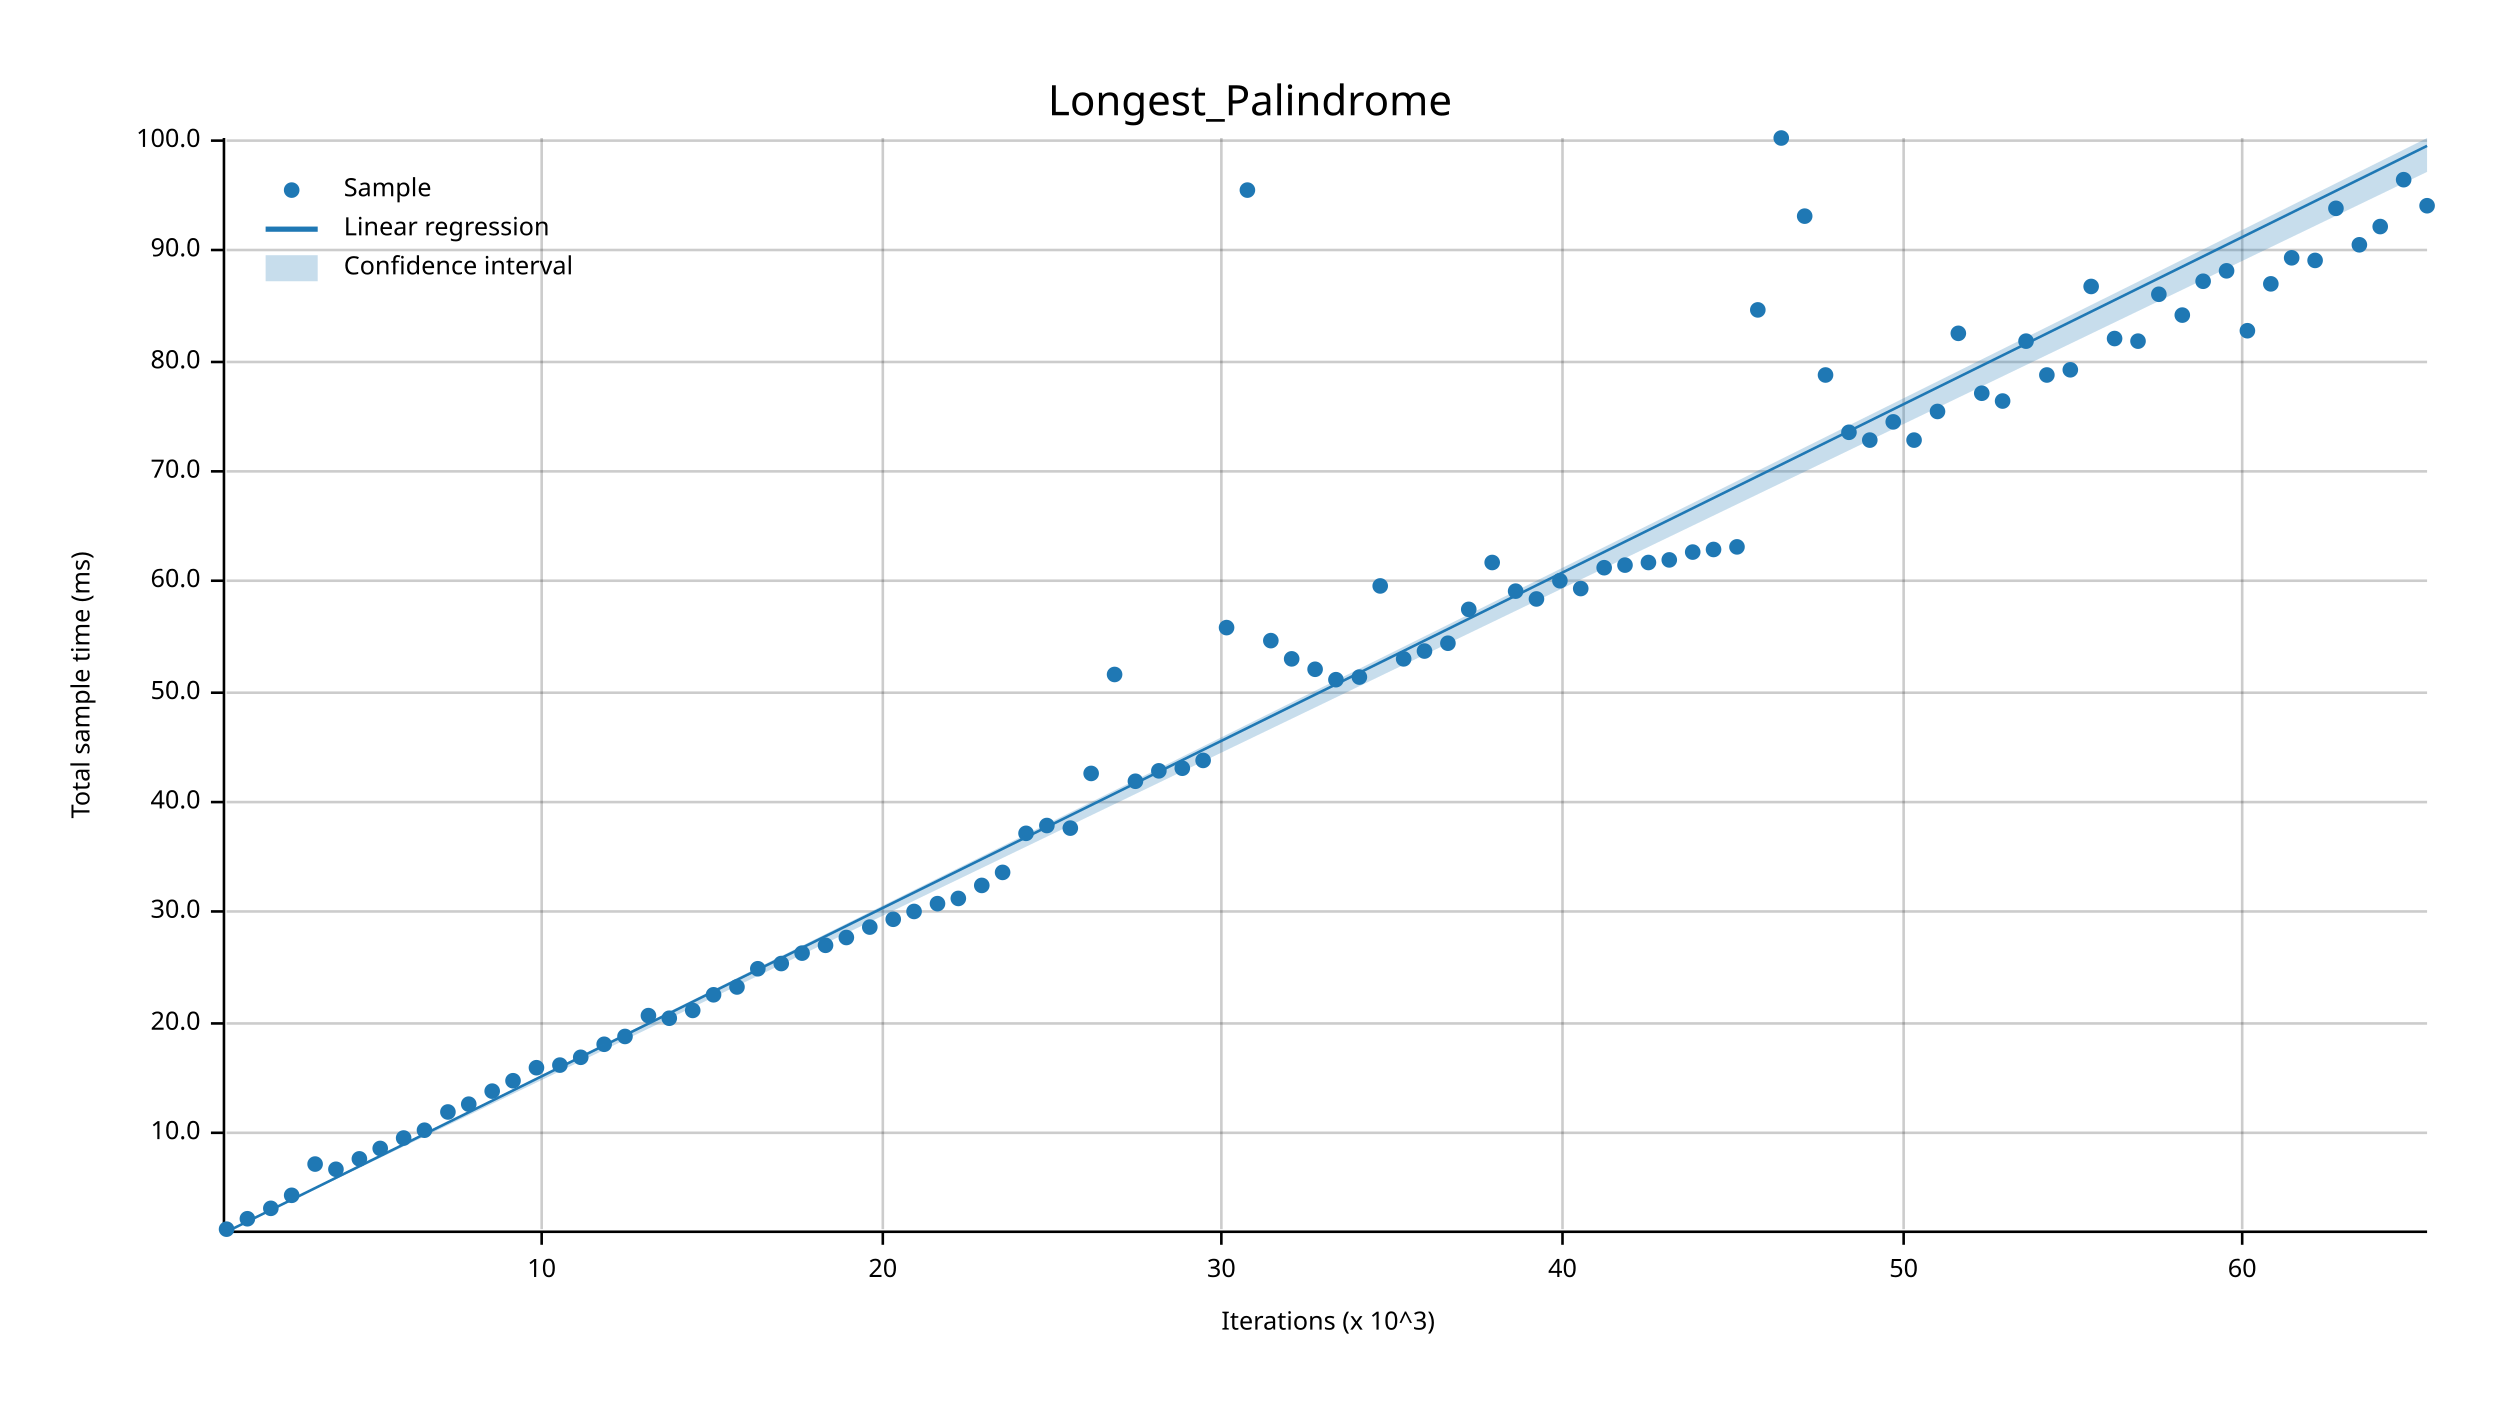
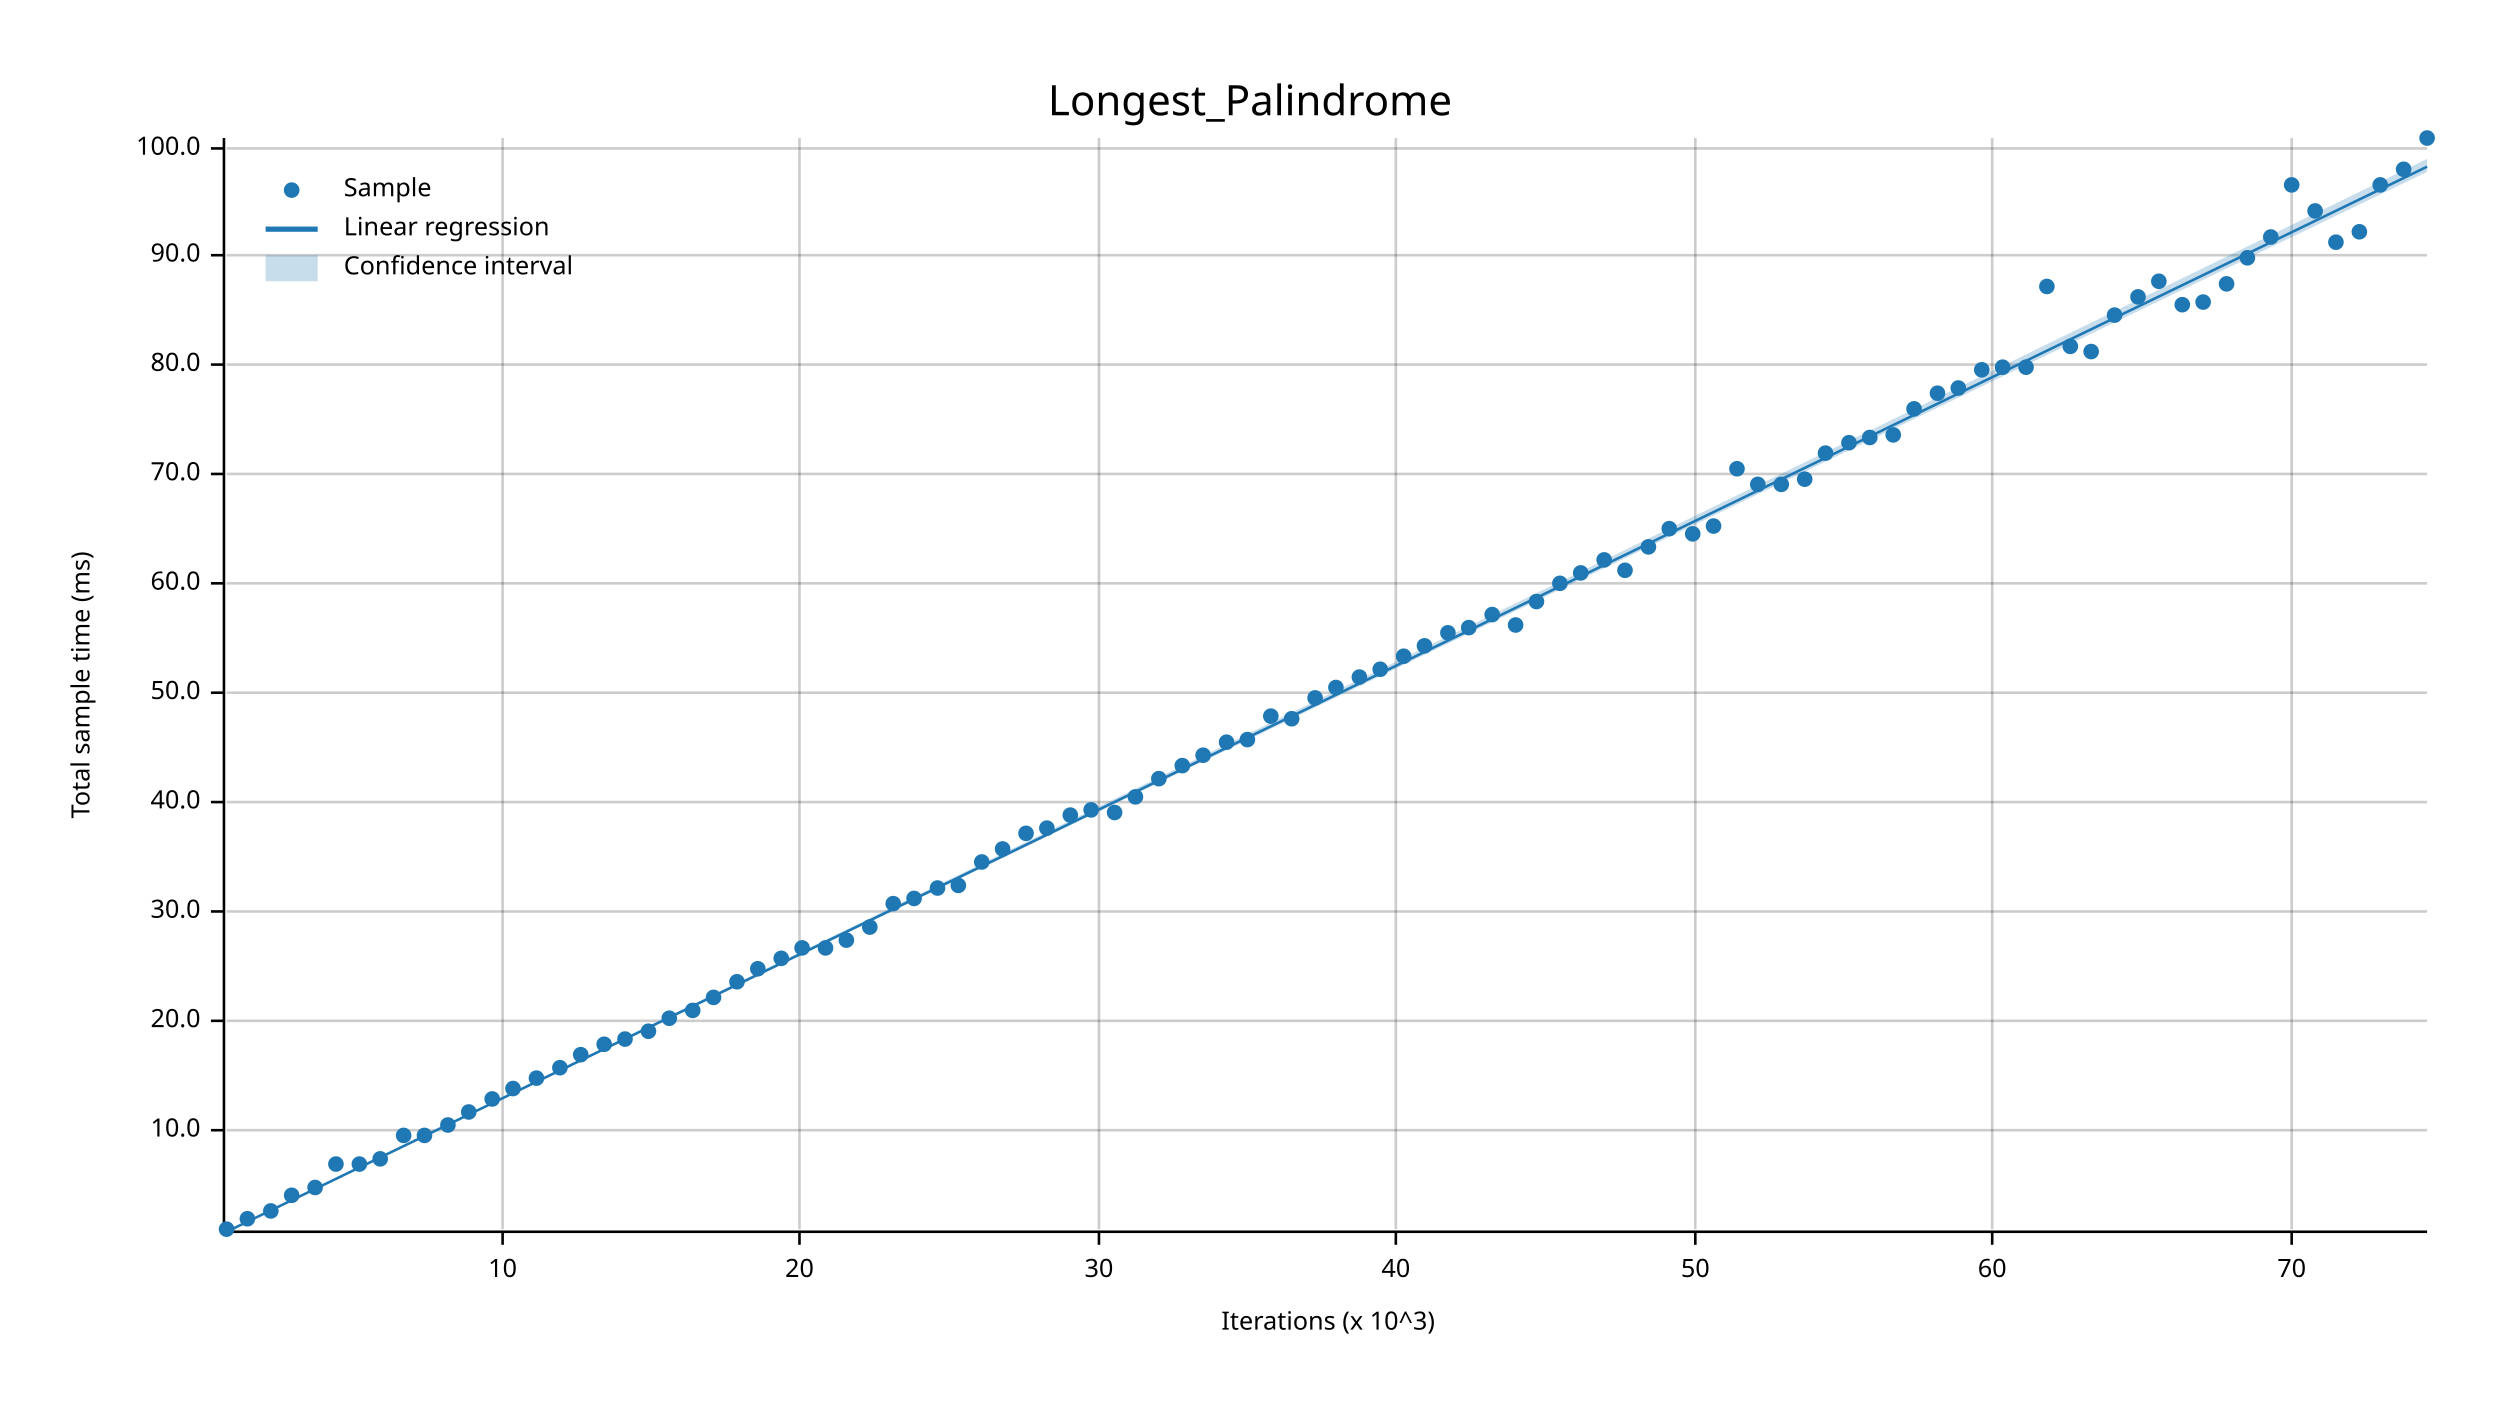
<svg xmlns="http://www.w3.org/2000/svg" width="960" height="540" viewBox="0 0 960 540">
  <text x="480" y="32" dy="0.76em" text-anchor="middle" font-family="sans-serif" font-size="16.129" opacity="1" fill="#000000">
Longest_Palindrome
</text>
  <text x="27" y="263" dy="0.76em" text-anchor="middle" font-family="sans-serif" font-size="9.677" opacity="1" fill="#000000" transform="rotate(270, 27, 263)">
Total sample time (ms)
</text>
  <text x="510" y="513" dy="-0.5ex" text-anchor="middle" font-family="sans-serif" font-size="9.677" opacity="1" fill="#000000">
Iterations (x 10^3)
</text>
-   <line opacity="0.2" stroke="#000000" stroke-width="1" x1="208" y1="472" x2="208" y2="53" />
-   <line opacity="0.2" stroke="#000000" stroke-width="1" x1="339" y1="472" x2="339" y2="53" />
-   <line opacity="0.2" stroke="#000000" stroke-width="1" x1="469" y1="472" x2="469" y2="53" />
-   <line opacity="0.2" stroke="#000000" stroke-width="1" x1="600" y1="472" x2="600" y2="53" />
-   <line opacity="0.2" stroke="#000000" stroke-width="1" x1="731" y1="472" x2="731" y2="53" />
-   <line opacity="0.2" stroke="#000000" stroke-width="1" x1="861" y1="472" x2="861" y2="53" />
-   <line opacity="0.2" stroke="#000000" stroke-width="1" x1="87" y1="435" x2="932" y2="435" />
-   <line opacity="0.2" stroke="#000000" stroke-width="1" x1="87" y1="393" x2="932" y2="393" />
+   <line opacity="0.2" stroke="#000000" stroke-width="1" x1="193" y1="472" x2="193" y2="53" />
+   <line opacity="0.2" stroke="#000000" stroke-width="1" x1="307" y1="472" x2="307" y2="53" />
+   <line opacity="0.2" stroke="#000000" stroke-width="1" x1="422" y1="472" x2="422" y2="53" />
+   <line opacity="0.2" stroke="#000000" stroke-width="1" x1="536" y1="472" x2="536" y2="53" />
+   <line opacity="0.2" stroke="#000000" stroke-width="1" x1="651" y1="472" x2="651" y2="53" />
+   <line opacity="0.2" stroke="#000000" stroke-width="1" x1="765" y1="472" x2="765" y2="53" />
+   <line opacity="0.2" stroke="#000000" stroke-width="1" x1="880" y1="472" x2="880" y2="53" />
+   <line opacity="0.2" stroke="#000000" stroke-width="1" x1="87" y1="434" x2="932" y2="434" />
+   <line opacity="0.2" stroke="#000000" stroke-width="1" x1="87" y1="392" x2="932" y2="392" />
  <line opacity="0.2" stroke="#000000" stroke-width="1" x1="87" y1="350" x2="932" y2="350" />
  <line opacity="0.2" stroke="#000000" stroke-width="1" x1="87" y1="308" x2="932" y2="308" />
  <line opacity="0.2" stroke="#000000" stroke-width="1" x1="87" y1="266" x2="932" y2="266" />
-   <line opacity="0.2" stroke="#000000" stroke-width="1" x1="87" y1="223" x2="932" y2="223" />
-   <line opacity="0.2" stroke="#000000" stroke-width="1" x1="87" y1="181" x2="932" y2="181" />
-   <line opacity="0.2" stroke="#000000" stroke-width="1" x1="87" y1="139" x2="932" y2="139" />
-   <line opacity="0.2" stroke="#000000" stroke-width="1" x1="87" y1="96" x2="932" y2="96" />
-   <line opacity="0.2" stroke="#000000" stroke-width="1" x1="87" y1="54" x2="932" y2="54" />
+   <line opacity="0.2" stroke="#000000" stroke-width="1" x1="87" y1="224" x2="932" y2="224" />
+   <line opacity="0.2" stroke="#000000" stroke-width="1" x1="87" y1="182" x2="932" y2="182" />
+   <line opacity="0.2" stroke="#000000" stroke-width="1" x1="87" y1="140" x2="932" y2="140" />
+   <line opacity="0.2" stroke="#000000" stroke-width="1" x1="87" y1="98" x2="932" y2="98" />
+   <line opacity="0.2" stroke="#000000" stroke-width="1" x1="87" y1="57" x2="932" y2="57" />
  <polyline fill="none" opacity="1" stroke="#000000" stroke-width="1" points="86,53 86,472 " />
-   <text x="77" y="435" dy="0.5ex" text-anchor="end" font-family="sans-serif" font-size="9.677" opacity="1" fill="#000000">
+   <text x="77" y="434" dy="0.5ex" text-anchor="end" font-family="sans-serif" font-size="9.677" opacity="1" fill="#000000">
10.0
</text>
-   <polyline fill="none" opacity="1" stroke="#000000" stroke-width="1" points="81,435 86,435 " />
-   <text x="77" y="393" dy="0.5ex" text-anchor="end" font-family="sans-serif" font-size="9.677" opacity="1" fill="#000000">
+   <polyline fill="none" opacity="1" stroke="#000000" stroke-width="1" points="81,434 86,434 " />
+   <text x="77" y="392" dy="0.5ex" text-anchor="end" font-family="sans-serif" font-size="9.677" opacity="1" fill="#000000">
20.0
</text>
-   <polyline fill="none" opacity="1" stroke="#000000" stroke-width="1" points="81,393 86,393 " />
+   <polyline fill="none" opacity="1" stroke="#000000" stroke-width="1" points="81,392 86,392 " />
  <text x="77" y="350" dy="0.5ex" text-anchor="end" font-family="sans-serif" font-size="9.677" opacity="1" fill="#000000">
30.0
</text>
  <polyline fill="none" opacity="1" stroke="#000000" stroke-width="1" points="81,350 86,350 " />
  <text x="77" y="308" dy="0.5ex" text-anchor="end" font-family="sans-serif" font-size="9.677" opacity="1" fill="#000000">
40.0
</text>
  <polyline fill="none" opacity="1" stroke="#000000" stroke-width="1" points="81,308 86,308 " />
  <text x="77" y="266" dy="0.5ex" text-anchor="end" font-family="sans-serif" font-size="9.677" opacity="1" fill="#000000">
50.0
</text>
  <polyline fill="none" opacity="1" stroke="#000000" stroke-width="1" points="81,266 86,266 " />
-   <text x="77" y="223" dy="0.5ex" text-anchor="end" font-family="sans-serif" font-size="9.677" opacity="1" fill="#000000">
+   <text x="77" y="224" dy="0.5ex" text-anchor="end" font-family="sans-serif" font-size="9.677" opacity="1" fill="#000000">
60.0
</text>
-   <polyline fill="none" opacity="1" stroke="#000000" stroke-width="1" points="81,223 86,223 " />
-   <text x="77" y="181" dy="0.5ex" text-anchor="end" font-family="sans-serif" font-size="9.677" opacity="1" fill="#000000">
+   <polyline fill="none" opacity="1" stroke="#000000" stroke-width="1" points="81,224 86,224 " />
+   <text x="77" y="182" dy="0.5ex" text-anchor="end" font-family="sans-serif" font-size="9.677" opacity="1" fill="#000000">
70.0
</text>
-   <polyline fill="none" opacity="1" stroke="#000000" stroke-width="1" points="81,181 86,181 " />
-   <text x="77" y="139" dy="0.5ex" text-anchor="end" font-family="sans-serif" font-size="9.677" opacity="1" fill="#000000">
+   <polyline fill="none" opacity="1" stroke="#000000" stroke-width="1" points="81,182 86,182 " />
+   <text x="77" y="140" dy="0.5ex" text-anchor="end" font-family="sans-serif" font-size="9.677" opacity="1" fill="#000000">
80.0
</text>
-   <polyline fill="none" opacity="1" stroke="#000000" stroke-width="1" points="81,139 86,139 " />
-   <text x="77" y="96" dy="0.5ex" text-anchor="end" font-family="sans-serif" font-size="9.677" opacity="1" fill="#000000">
+   <polyline fill="none" opacity="1" stroke="#000000" stroke-width="1" points="81,140 86,140 " />
+   <text x="77" y="98" dy="0.5ex" text-anchor="end" font-family="sans-serif" font-size="9.677" opacity="1" fill="#000000">
90.0
</text>
-   <polyline fill="none" opacity="1" stroke="#000000" stroke-width="1" points="81,96 86,96 " />
-   <text x="77" y="54" dy="0.5ex" text-anchor="end" font-family="sans-serif" font-size="9.677" opacity="1" fill="#000000">
+   <polyline fill="none" opacity="1" stroke="#000000" stroke-width="1" points="81,98 86,98 " />
+   <text x="77" y="57" dy="0.5ex" text-anchor="end" font-family="sans-serif" font-size="9.677" opacity="1" fill="#000000">
100.0
</text>
-   <polyline fill="none" opacity="1" stroke="#000000" stroke-width="1" points="81,54 86,54 " />
+   <polyline fill="none" opacity="1" stroke="#000000" stroke-width="1" points="81,57 86,57 " />
  <polyline fill="none" opacity="1" stroke="#000000" stroke-width="1" points="87,473 932,473 " />
-   <text x="208" y="483" dy="0.76em" text-anchor="middle" font-family="sans-serif" font-size="9.677" opacity="1" fill="#000000">
+   <text x="193" y="483" dy="0.76em" text-anchor="middle" font-family="sans-serif" font-size="9.677" opacity="1" fill="#000000">
10
</text>
-   <polyline fill="none" opacity="1" stroke="#000000" stroke-width="1" points="208,473 208,478 " />
-   <text x="339" y="483" dy="0.76em" text-anchor="middle" font-family="sans-serif" font-size="9.677" opacity="1" fill="#000000">
+   <polyline fill="none" opacity="1" stroke="#000000" stroke-width="1" points="193,473 193,478 " />
+   <text x="307" y="483" dy="0.76em" text-anchor="middle" font-family="sans-serif" font-size="9.677" opacity="1" fill="#000000">
20
</text>
-   <polyline fill="none" opacity="1" stroke="#000000" stroke-width="1" points="339,473 339,478 " />
-   <text x="469" y="483" dy="0.76em" text-anchor="middle" font-family="sans-serif" font-size="9.677" opacity="1" fill="#000000">
+   <polyline fill="none" opacity="1" stroke="#000000" stroke-width="1" points="307,473 307,478 " />
+   <text x="422" y="483" dy="0.76em" text-anchor="middle" font-family="sans-serif" font-size="9.677" opacity="1" fill="#000000">
30
</text>
-   <polyline fill="none" opacity="1" stroke="#000000" stroke-width="1" points="469,473 469,478 " />
-   <text x="600" y="483" dy="0.76em" text-anchor="middle" font-family="sans-serif" font-size="9.677" opacity="1" fill="#000000">
+   <polyline fill="none" opacity="1" stroke="#000000" stroke-width="1" points="422,473 422,478 " />
+   <text x="536" y="483" dy="0.76em" text-anchor="middle" font-family="sans-serif" font-size="9.677" opacity="1" fill="#000000">
40
</text>
-   <polyline fill="none" opacity="1" stroke="#000000" stroke-width="1" points="600,473 600,478 " />
-   <text x="731" y="483" dy="0.76em" text-anchor="middle" font-family="sans-serif" font-size="9.677" opacity="1" fill="#000000">
+   <polyline fill="none" opacity="1" stroke="#000000" stroke-width="1" points="536,473 536,478 " />
+   <text x="651" y="483" dy="0.76em" text-anchor="middle" font-family="sans-serif" font-size="9.677" opacity="1" fill="#000000">
50
</text>
-   <polyline fill="none" opacity="1" stroke="#000000" stroke-width="1" points="731,473 731,478 " />
-   <text x="861" y="483" dy="0.76em" text-anchor="middle" font-family="sans-serif" font-size="9.677" opacity="1" fill="#000000">
+   <polyline fill="none" opacity="1" stroke="#000000" stroke-width="1" points="651,473 651,478 " />
+   <text x="765" y="483" dy="0.76em" text-anchor="middle" font-family="sans-serif" font-size="9.677" opacity="1" fill="#000000">
60
</text>
-   <polyline fill="none" opacity="1" stroke="#000000" stroke-width="1" points="861,473 861,478 " />
+   <polyline fill="none" opacity="1" stroke="#000000" stroke-width="1" points="765,473 765,478 " />
+   <text x="880" y="483" dy="0.76em" text-anchor="middle" font-family="sans-serif" font-size="9.677" opacity="1" fill="#000000">
+ 70
+ </text>
+   <polyline fill="none" opacity="1" stroke="#000000" stroke-width="1" points="880,473 880,478 " />
  <circle cx="87" cy="472" r="3" opacity="1" fill="#1F78B4" stroke="none" stroke-width="1" />
  <circle cx="95" cy="468" r="3" opacity="1" fill="#1F78B4" stroke="none" stroke-width="1" />
-   <circle cx="104" cy="464" r="3" opacity="1" fill="#1F78B4" stroke="none" stroke-width="1" />
+   <circle cx="104" cy="465" r="3" opacity="1" fill="#1F78B4" stroke="none" stroke-width="1" />
  <circle cx="112" cy="459" r="3" opacity="1" fill="#1F78B4" stroke="none" stroke-width="1" />
-   <circle cx="121" cy="447" r="3" opacity="1" fill="#1F78B4" stroke="none" stroke-width="1" />
-   <circle cx="129" cy="449" r="3" opacity="1" fill="#1F78B4" stroke="none" stroke-width="1" />
-   <circle cx="138" cy="445" r="3" opacity="1" fill="#1F78B4" stroke="none" stroke-width="1" />
-   <circle cx="146" cy="441" r="3" opacity="1" fill="#1F78B4" stroke="none" stroke-width="1" />
-   <circle cx="155" cy="437" r="3" opacity="1" fill="#1F78B4" stroke="none" stroke-width="1" />
-   <circle cx="163" cy="434" r="3" opacity="1" fill="#1F78B4" stroke="none" stroke-width="1" />
-   <circle cx="172" cy="427" r="3" opacity="1" fill="#1F78B4" stroke="none" stroke-width="1" />
-   <circle cx="180" cy="424" r="3" opacity="1" fill="#1F78B4" stroke="none" stroke-width="1" />
-   <circle cx="189" cy="419" r="3" opacity="1" fill="#1F78B4" stroke="none" stroke-width="1" />
-   <circle cx="197" cy="415" r="3" opacity="1" fill="#1F78B4" stroke="none" stroke-width="1" />
-   <circle cx="206" cy="410" r="3" opacity="1" fill="#1F78B4" stroke="none" stroke-width="1" />
-   <circle cx="215" cy="409" r="3" opacity="1" fill="#1F78B4" stroke="none" stroke-width="1" />
-   <circle cx="223" cy="406" r="3" opacity="1" fill="#1F78B4" stroke="none" stroke-width="1" />
+   <circle cx="121" cy="456" r="3" opacity="1" fill="#1F78B4" stroke="none" stroke-width="1" />
+   <circle cx="129" cy="447" r="3" opacity="1" fill="#1F78B4" stroke="none" stroke-width="1" />
+   <circle cx="138" cy="447" r="3" opacity="1" fill="#1F78B4" stroke="none" stroke-width="1" />
+   <circle cx="146" cy="445" r="3" opacity="1" fill="#1F78B4" stroke="none" stroke-width="1" />
+   <circle cx="155" cy="436" r="3" opacity="1" fill="#1F78B4" stroke="none" stroke-width="1" />
+   <circle cx="163" cy="436" r="3" opacity="1" fill="#1F78B4" stroke="none" stroke-width="1" />
+   <circle cx="172" cy="432" r="3" opacity="1" fill="#1F78B4" stroke="none" stroke-width="1" />
+   <circle cx="180" cy="427" r="3" opacity="1" fill="#1F78B4" stroke="none" stroke-width="1" />
+   <circle cx="189" cy="422" r="3" opacity="1" fill="#1F78B4" stroke="none" stroke-width="1" />
+   <circle cx="197" cy="418" r="3" opacity="1" fill="#1F78B4" stroke="none" stroke-width="1" />
+   <circle cx="206" cy="414" r="3" opacity="1" fill="#1F78B4" stroke="none" stroke-width="1" />
+   <circle cx="215" cy="410" r="3" opacity="1" fill="#1F78B4" stroke="none" stroke-width="1" />
+   <circle cx="223" cy="405" r="3" opacity="1" fill="#1F78B4" stroke="none" stroke-width="1" />
  <circle cx="232" cy="401" r="3" opacity="1" fill="#1F78B4" stroke="none" stroke-width="1" />
-   <circle cx="240" cy="398" r="3" opacity="1" fill="#1F78B4" stroke="none" stroke-width="1" />
-   <circle cx="249" cy="390" r="3" opacity="1" fill="#1F78B4" stroke="none" stroke-width="1" />
+   <circle cx="240" cy="399" r="3" opacity="1" fill="#1F78B4" stroke="none" stroke-width="1" />
+   <circle cx="249" cy="396" r="3" opacity="1" fill="#1F78B4" stroke="none" stroke-width="1" />
  <circle cx="257" cy="391" r="3" opacity="1" fill="#1F78B4" stroke="none" stroke-width="1" />
  <circle cx="266" cy="388" r="3" opacity="1" fill="#1F78B4" stroke="none" stroke-width="1" />
-   <circle cx="274" cy="382" r="3" opacity="1" fill="#1F78B4" stroke="none" stroke-width="1" />
-   <circle cx="283" cy="379" r="3" opacity="1" fill="#1F78B4" stroke="none" stroke-width="1" />
+   <circle cx="274" cy="383" r="3" opacity="1" fill="#1F78B4" stroke="none" stroke-width="1" />
+   <circle cx="283" cy="377" r="3" opacity="1" fill="#1F78B4" stroke="none" stroke-width="1" />
  <circle cx="291" cy="372" r="3" opacity="1" fill="#1F78B4" stroke="none" stroke-width="1" />
-   <circle cx="300" cy="370" r="3" opacity="1" fill="#1F78B4" stroke="none" stroke-width="1" />
-   <circle cx="308" cy="366" r="3" opacity="1" fill="#1F78B4" stroke="none" stroke-width="1" />
-   <circle cx="317" cy="363" r="3" opacity="1" fill="#1F78B4" stroke="none" stroke-width="1" />
-   <circle cx="325" cy="360" r="3" opacity="1" fill="#1F78B4" stroke="none" stroke-width="1" />
+   <circle cx="300" cy="368" r="3" opacity="1" fill="#1F78B4" stroke="none" stroke-width="1" />
+   <circle cx="308" cy="364" r="3" opacity="1" fill="#1F78B4" stroke="none" stroke-width="1" />
+   <circle cx="317" cy="364" r="3" opacity="1" fill="#1F78B4" stroke="none" stroke-width="1" />
+   <circle cx="325" cy="361" r="3" opacity="1" fill="#1F78B4" stroke="none" stroke-width="1" />
  <circle cx="334" cy="356" r="3" opacity="1" fill="#1F78B4" stroke="none" stroke-width="1" />
-   <circle cx="343" cy="353" r="3" opacity="1" fill="#1F78B4" stroke="none" stroke-width="1" />
-   <circle cx="351" cy="350" r="3" opacity="1" fill="#1F78B4" stroke="none" stroke-width="1" />
-   <circle cx="360" cy="347" r="3" opacity="1" fill="#1F78B4" stroke="none" stroke-width="1" />
-   <circle cx="368" cy="345" r="3" opacity="1" fill="#1F78B4" stroke="none" stroke-width="1" />
-   <circle cx="377" cy="340" r="3" opacity="1" fill="#1F78B4" stroke="none" stroke-width="1" />
-   <circle cx="385" cy="335" r="3" opacity="1" fill="#1F78B4" stroke="none" stroke-width="1" />
+   <circle cx="343" cy="347" r="3" opacity="1" fill="#1F78B4" stroke="none" stroke-width="1" />
+   <circle cx="351" cy="345" r="3" opacity="1" fill="#1F78B4" stroke="none" stroke-width="1" />
+   <circle cx="360" cy="341" r="3" opacity="1" fill="#1F78B4" stroke="none" stroke-width="1" />
+   <circle cx="368" cy="340" r="3" opacity="1" fill="#1F78B4" stroke="none" stroke-width="1" />
+   <circle cx="377" cy="331" r="3" opacity="1" fill="#1F78B4" stroke="none" stroke-width="1" />
+   <circle cx="385" cy="326" r="3" opacity="1" fill="#1F78B4" stroke="none" stroke-width="1" />
  <circle cx="394" cy="320" r="3" opacity="1" fill="#1F78B4" stroke="none" stroke-width="1" />
-   <circle cx="402" cy="317" r="3" opacity="1" fill="#1F78B4" stroke="none" stroke-width="1" />
-   <circle cx="411" cy="318" r="3" opacity="1" fill="#1F78B4" stroke="none" stroke-width="1" />
-   <circle cx="419" cy="297" r="3" opacity="1" fill="#1F78B4" stroke="none" stroke-width="1" />
-   <circle cx="428" cy="259" r="3" opacity="1" fill="#1F78B4" stroke="none" stroke-width="1" />
-   <circle cx="436" cy="300" r="3" opacity="1" fill="#1F78B4" stroke="none" stroke-width="1" />
-   <circle cx="445" cy="296" r="3" opacity="1" fill="#1F78B4" stroke="none" stroke-width="1" />
-   <circle cx="454" cy="295" r="3" opacity="1" fill="#1F78B4" stroke="none" stroke-width="1" />
-   <circle cx="462" cy="292" r="3" opacity="1" fill="#1F78B4" stroke="none" stroke-width="1" />
-   <circle cx="471" cy="241" r="3" opacity="1" fill="#1F78B4" stroke="none" stroke-width="1" />
-   <circle cx="479" cy="73" r="3" opacity="1" fill="#1F78B4" stroke="none" stroke-width="1" />
-   <circle cx="488" cy="246" r="3" opacity="1" fill="#1F78B4" stroke="none" stroke-width="1" />
-   <circle cx="496" cy="253" r="3" opacity="1" fill="#1F78B4" stroke="none" stroke-width="1" />
-   <circle cx="505" cy="257" r="3" opacity="1" fill="#1F78B4" stroke="none" stroke-width="1" />
-   <circle cx="513" cy="261" r="3" opacity="1" fill="#1F78B4" stroke="none" stroke-width="1" />
+   <circle cx="402" cy="318" r="3" opacity="1" fill="#1F78B4" stroke="none" stroke-width="1" />
+   <circle cx="411" cy="313" r="3" opacity="1" fill="#1F78B4" stroke="none" stroke-width="1" />
+   <circle cx="419" cy="311" r="3" opacity="1" fill="#1F78B4" stroke="none" stroke-width="1" />
+   <circle cx="428" cy="312" r="3" opacity="1" fill="#1F78B4" stroke="none" stroke-width="1" />
+   <circle cx="436" cy="306" r="3" opacity="1" fill="#1F78B4" stroke="none" stroke-width="1" />
+   <circle cx="445" cy="299" r="3" opacity="1" fill="#1F78B4" stroke="none" stroke-width="1" />
+   <circle cx="454" cy="294" r="3" opacity="1" fill="#1F78B4" stroke="none" stroke-width="1" />
+   <circle cx="462" cy="290" r="3" opacity="1" fill="#1F78B4" stroke="none" stroke-width="1" />
+   <circle cx="471" cy="285" r="3" opacity="1" fill="#1F78B4" stroke="none" stroke-width="1" />
+   <circle cx="479" cy="284" r="3" opacity="1" fill="#1F78B4" stroke="none" stroke-width="1" />
+   <circle cx="488" cy="275" r="3" opacity="1" fill="#1F78B4" stroke="none" stroke-width="1" />
+   <circle cx="496" cy="276" r="3" opacity="1" fill="#1F78B4" stroke="none" stroke-width="1" />
+   <circle cx="505" cy="268" r="3" opacity="1" fill="#1F78B4" stroke="none" stroke-width="1" />
+   <circle cx="513" cy="264" r="3" opacity="1" fill="#1F78B4" stroke="none" stroke-width="1" />
  <circle cx="522" cy="260" r="3" opacity="1" fill="#1F78B4" stroke="none" stroke-width="1" />
-   <circle cx="530" cy="225" r="3" opacity="1" fill="#1F78B4" stroke="none" stroke-width="1" />
-   <circle cx="539" cy="253" r="3" opacity="1" fill="#1F78B4" stroke="none" stroke-width="1" />
-   <circle cx="547" cy="250" r="3" opacity="1" fill="#1F78B4" stroke="none" stroke-width="1" />
-   <circle cx="556" cy="247" r="3" opacity="1" fill="#1F78B4" stroke="none" stroke-width="1" />
-   <circle cx="564" cy="234" r="3" opacity="1" fill="#1F78B4" stroke="none" stroke-width="1" />
-   <circle cx="573" cy="216" r="3" opacity="1" fill="#1F78B4" stroke="none" stroke-width="1" />
-   <circle cx="582" cy="227" r="3" opacity="1" fill="#1F78B4" stroke="none" stroke-width="1" />
-   <circle cx="590" cy="230" r="3" opacity="1" fill="#1F78B4" stroke="none" stroke-width="1" />
-   <circle cx="599" cy="223" r="3" opacity="1" fill="#1F78B4" stroke="none" stroke-width="1" />
-   <circle cx="607" cy="226" r="3" opacity="1" fill="#1F78B4" stroke="none" stroke-width="1" />
-   <circle cx="616" cy="218" r="3" opacity="1" fill="#1F78B4" stroke="none" stroke-width="1" />
-   <circle cx="624" cy="217" r="3" opacity="1" fill="#1F78B4" stroke="none" stroke-width="1" />
-   <circle cx="633" cy="216" r="3" opacity="1" fill="#1F78B4" stroke="none" stroke-width="1" />
-   <circle cx="641" cy="215" r="3" opacity="1" fill="#1F78B4" stroke="none" stroke-width="1" />
-   <circle cx="650" cy="212" r="3" opacity="1" fill="#1F78B4" stroke="none" stroke-width="1" />
-   <circle cx="658" cy="211" r="3" opacity="1" fill="#1F78B4" stroke="none" stroke-width="1" />
-   <circle cx="667" cy="210" r="3" opacity="1" fill="#1F78B4" stroke="none" stroke-width="1" />
-   <circle cx="675" cy="119" r="3" opacity="1" fill="#1F78B4" stroke="none" stroke-width="1" />
-   <circle cx="684" cy="53" r="3" opacity="1" fill="#1F78B4" stroke="none" stroke-width="1" />
-   <circle cx="693" cy="83" r="3" opacity="1" fill="#1F78B4" stroke="none" stroke-width="1" />
-   <circle cx="701" cy="144" r="3" opacity="1" fill="#1F78B4" stroke="none" stroke-width="1" />
-   <circle cx="710" cy="166" r="3" opacity="1" fill="#1F78B4" stroke="none" stroke-width="1" />
-   <circle cx="718" cy="169" r="3" opacity="1" fill="#1F78B4" stroke="none" stroke-width="1" />
-   <circle cx="727" cy="162" r="3" opacity="1" fill="#1F78B4" stroke="none" stroke-width="1" />
-   <circle cx="735" cy="169" r="3" opacity="1" fill="#1F78B4" stroke="none" stroke-width="1" />
-   <circle cx="744" cy="158" r="3" opacity="1" fill="#1F78B4" stroke="none" stroke-width="1" />
-   <circle cx="752" cy="128" r="3" opacity="1" fill="#1F78B4" stroke="none" stroke-width="1" />
-   <circle cx="761" cy="151" r="3" opacity="1" fill="#1F78B4" stroke="none" stroke-width="1" />
-   <circle cx="769" cy="154" r="3" opacity="1" fill="#1F78B4" stroke="none" stroke-width="1" />
-   <circle cx="778" cy="131" r="3" opacity="1" fill="#1F78B4" stroke="none" stroke-width="1" />
-   <circle cx="786" cy="144" r="3" opacity="1" fill="#1F78B4" stroke="none" stroke-width="1" />
-   <circle cx="795" cy="142" r="3" opacity="1" fill="#1F78B4" stroke="none" stroke-width="1" />
-   <circle cx="803" cy="110" r="3" opacity="1" fill="#1F78B4" stroke="none" stroke-width="1" />
-   <circle cx="812" cy="130" r="3" opacity="1" fill="#1F78B4" stroke="none" stroke-width="1" />
-   <circle cx="821" cy="131" r="3" opacity="1" fill="#1F78B4" stroke="none" stroke-width="1" />
-   <circle cx="829" cy="113" r="3" opacity="1" fill="#1F78B4" stroke="none" stroke-width="1" />
-   <circle cx="838" cy="121" r="3" opacity="1" fill="#1F78B4" stroke="none" stroke-width="1" />
-   <circle cx="846" cy="108" r="3" opacity="1" fill="#1F78B4" stroke="none" stroke-width="1" />
-   <circle cx="855" cy="104" r="3" opacity="1" fill="#1F78B4" stroke="none" stroke-width="1" />
-   <circle cx="863" cy="127" r="3" opacity="1" fill="#1F78B4" stroke="none" stroke-width="1" />
-   <circle cx="872" cy="109" r="3" opacity="1" fill="#1F78B4" stroke="none" stroke-width="1" />
-   <circle cx="880" cy="99" r="3" opacity="1" fill="#1F78B4" stroke="none" stroke-width="1" />
-   <circle cx="889" cy="100" r="3" opacity="1" fill="#1F78B4" stroke="none" stroke-width="1" />
-   <circle cx="897" cy="80" r="3" opacity="1" fill="#1F78B4" stroke="none" stroke-width="1" />
-   <circle cx="906" cy="94" r="3" opacity="1" fill="#1F78B4" stroke="none" stroke-width="1" />
-   <circle cx="914" cy="87" r="3" opacity="1" fill="#1F78B4" stroke="none" stroke-width="1" />
-   <circle cx="923" cy="69" r="3" opacity="1" fill="#1F78B4" stroke="none" stroke-width="1" />
-   <circle cx="932" cy="79" r="3" opacity="1" fill="#1F78B4" stroke="none" stroke-width="1" />
-   <polyline fill="none" opacity="1" stroke="#1F78B4" stroke-width="1" points="87,473 932,56 " />
-   <polygon opacity="0.25" fill="#1F78B4" points="87,473 932,66 932,53 " />
+   <circle cx="530" cy="257" r="3" opacity="1" fill="#1F78B4" stroke="none" stroke-width="1" />
+   <circle cx="539" cy="252" r="3" opacity="1" fill="#1F78B4" stroke="none" stroke-width="1" />
+   <circle cx="547" cy="248" r="3" opacity="1" fill="#1F78B4" stroke="none" stroke-width="1" />
+   <circle cx="556" cy="243" r="3" opacity="1" fill="#1F78B4" stroke="none" stroke-width="1" />
+   <circle cx="564" cy="241" r="3" opacity="1" fill="#1F78B4" stroke="none" stroke-width="1" />
+   <circle cx="573" cy="236" r="3" opacity="1" fill="#1F78B4" stroke="none" stroke-width="1" />
+   <circle cx="582" cy="240" r="3" opacity="1" fill="#1F78B4" stroke="none" stroke-width="1" />
+   <circle cx="590" cy="231" r="3" opacity="1" fill="#1F78B4" stroke="none" stroke-width="1" />
+   <circle cx="599" cy="224" r="3" opacity="1" fill="#1F78B4" stroke="none" stroke-width="1" />
+   <circle cx="607" cy="220" r="3" opacity="1" fill="#1F78B4" stroke="none" stroke-width="1" />
+   <circle cx="616" cy="215" r="3" opacity="1" fill="#1F78B4" stroke="none" stroke-width="1" />
+   <circle cx="624" cy="219" r="3" opacity="1" fill="#1F78B4" stroke="none" stroke-width="1" />
+   <circle cx="633" cy="210" r="3" opacity="1" fill="#1F78B4" stroke="none" stroke-width="1" />
+   <circle cx="641" cy="203" r="3" opacity="1" fill="#1F78B4" stroke="none" stroke-width="1" />
+   <circle cx="650" cy="205" r="3" opacity="1" fill="#1F78B4" stroke="none" stroke-width="1" />
+   <circle cx="658" cy="202" r="3" opacity="1" fill="#1F78B4" stroke="none" stroke-width="1" />
+   <circle cx="667" cy="180" r="3" opacity="1" fill="#1F78B4" stroke="none" stroke-width="1" />
+   <circle cx="675" cy="186" r="3" opacity="1" fill="#1F78B4" stroke="none" stroke-width="1" />
+   <circle cx="684" cy="186" r="3" opacity="1" fill="#1F78B4" stroke="none" stroke-width="1" />
+   <circle cx="693" cy="184" r="3" opacity="1" fill="#1F78B4" stroke="none" stroke-width="1" />
+   <circle cx="701" cy="174" r="3" opacity="1" fill="#1F78B4" stroke="none" stroke-width="1" />
+   <circle cx="710" cy="170" r="3" opacity="1" fill="#1F78B4" stroke="none" stroke-width="1" />
+   <circle cx="718" cy="168" r="3" opacity="1" fill="#1F78B4" stroke="none" stroke-width="1" />
+   <circle cx="727" cy="167" r="3" opacity="1" fill="#1F78B4" stroke="none" stroke-width="1" />
+   <circle cx="735" cy="157" r="3" opacity="1" fill="#1F78B4" stroke="none" stroke-width="1" />
+   <circle cx="744" cy="151" r="3" opacity="1" fill="#1F78B4" stroke="none" stroke-width="1" />
+   <circle cx="752" cy="149" r="3" opacity="1" fill="#1F78B4" stroke="none" stroke-width="1" />
+   <circle cx="761" cy="142" r="3" opacity="1" fill="#1F78B4" stroke="none" stroke-width="1" />
+   <circle cx="769" cy="141" r="3" opacity="1" fill="#1F78B4" stroke="none" stroke-width="1" />
+   <circle cx="778" cy="141" r="3" opacity="1" fill="#1F78B4" stroke="none" stroke-width="1" />
+   <circle cx="786" cy="110" r="3" opacity="1" fill="#1F78B4" stroke="none" stroke-width="1" />
+   <circle cx="795" cy="133" r="3" opacity="1" fill="#1F78B4" stroke="none" stroke-width="1" />
+   <circle cx="803" cy="135" r="3" opacity="1" fill="#1F78B4" stroke="none" stroke-width="1" />
+   <circle cx="812" cy="121" r="3" opacity="1" fill="#1F78B4" stroke="none" stroke-width="1" />
+   <circle cx="821" cy="114" r="3" opacity="1" fill="#1F78B4" stroke="none" stroke-width="1" />
+   <circle cx="829" cy="108" r="3" opacity="1" fill="#1F78B4" stroke="none" stroke-width="1" />
+   <circle cx="838" cy="117" r="3" opacity="1" fill="#1F78B4" stroke="none" stroke-width="1" />
+   <circle cx="846" cy="116" r="3" opacity="1" fill="#1F78B4" stroke="none" stroke-width="1" />
+   <circle cx="855" cy="109" r="3" opacity="1" fill="#1F78B4" stroke="none" stroke-width="1" />
+   <circle cx="863" cy="99" r="3" opacity="1" fill="#1F78B4" stroke="none" stroke-width="1" />
+   <circle cx="872" cy="91" r="3" opacity="1" fill="#1F78B4" stroke="none" stroke-width="1" />
+   <circle cx="880" cy="71" r="3" opacity="1" fill="#1F78B4" stroke="none" stroke-width="1" />
+   <circle cx="889" cy="81" r="3" opacity="1" fill="#1F78B4" stroke="none" stroke-width="1" />
+   <circle cx="897" cy="93" r="3" opacity="1" fill="#1F78B4" stroke="none" stroke-width="1" />
+   <circle cx="906" cy="89" r="3" opacity="1" fill="#1F78B4" stroke="none" stroke-width="1" />
+   <circle cx="914" cy="71" r="3" opacity="1" fill="#1F78B4" stroke="none" stroke-width="1" />
+   <circle cx="923" cy="65" r="3" opacity="1" fill="#1F78B4" stroke="none" stroke-width="1" />
+   <circle cx="932" cy="53" r="3" opacity="1" fill="#1F78B4" stroke="none" stroke-width="1" />
+   <polyline fill="none" opacity="1" stroke="#1F78B4" stroke-width="1" points="87,473 932,64 " />
+   <polygon opacity="0.25" fill="#1F78B4" points="87,473 932,66 932,61 " />
  <text x="132" y="68" dy="0.76em" text-anchor="start" font-family="sans-serif" font-size="9.677" opacity="1" fill="#000000">
Sample
</text>
  <text x="132" y="83" dy="0.76em" text-anchor="start" font-family="sans-serif" font-size="9.677" opacity="1" fill="#000000">
Linear regression
</text>
  <text x="132" y="98" dy="0.76em" text-anchor="start" font-family="sans-serif" font-size="9.677" opacity="1" fill="#000000">
Confidence interval
</text>
  <circle cx="112" cy="73" r="3" opacity="1" fill="#1F78B4" stroke="none" stroke-width="1" />
  <polyline fill="none" opacity="1" stroke="#1F78B4" stroke-width="2" points="102,88 122,88 " />
  <rect x="102" y="98" width="20" height="10" opacity="0.25" fill="#1F78B4" stroke="none" />
</svg>
